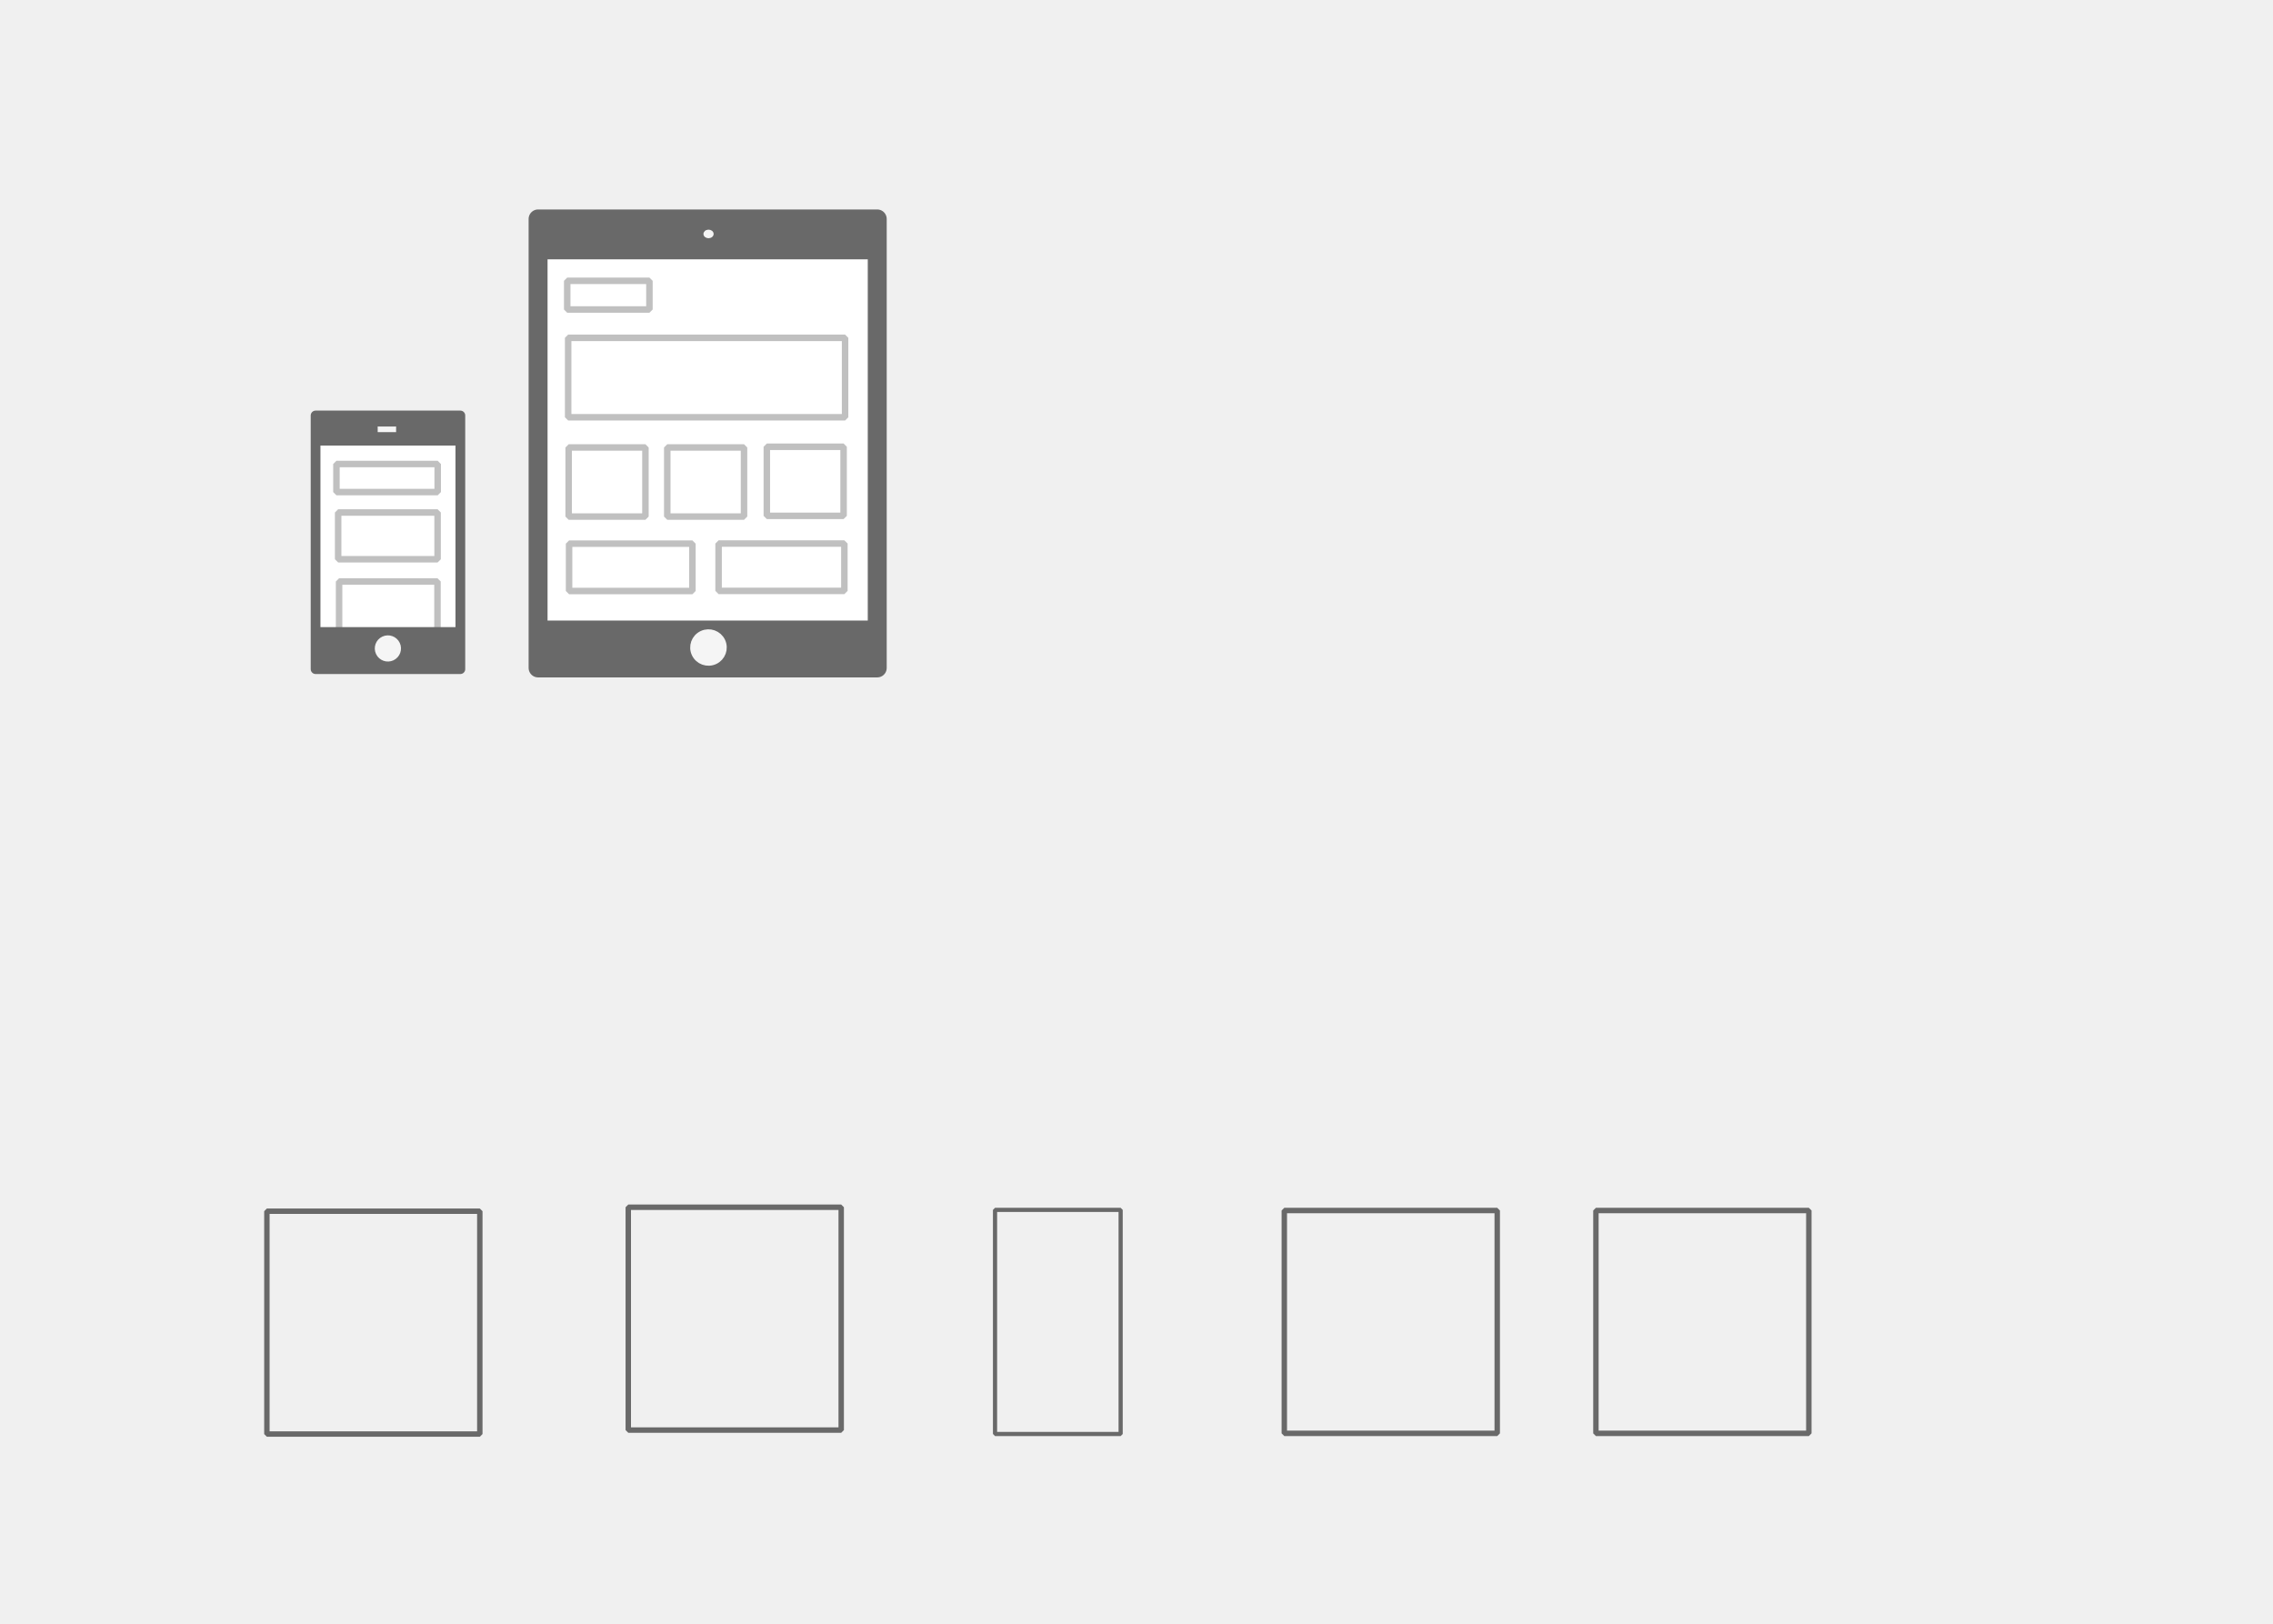
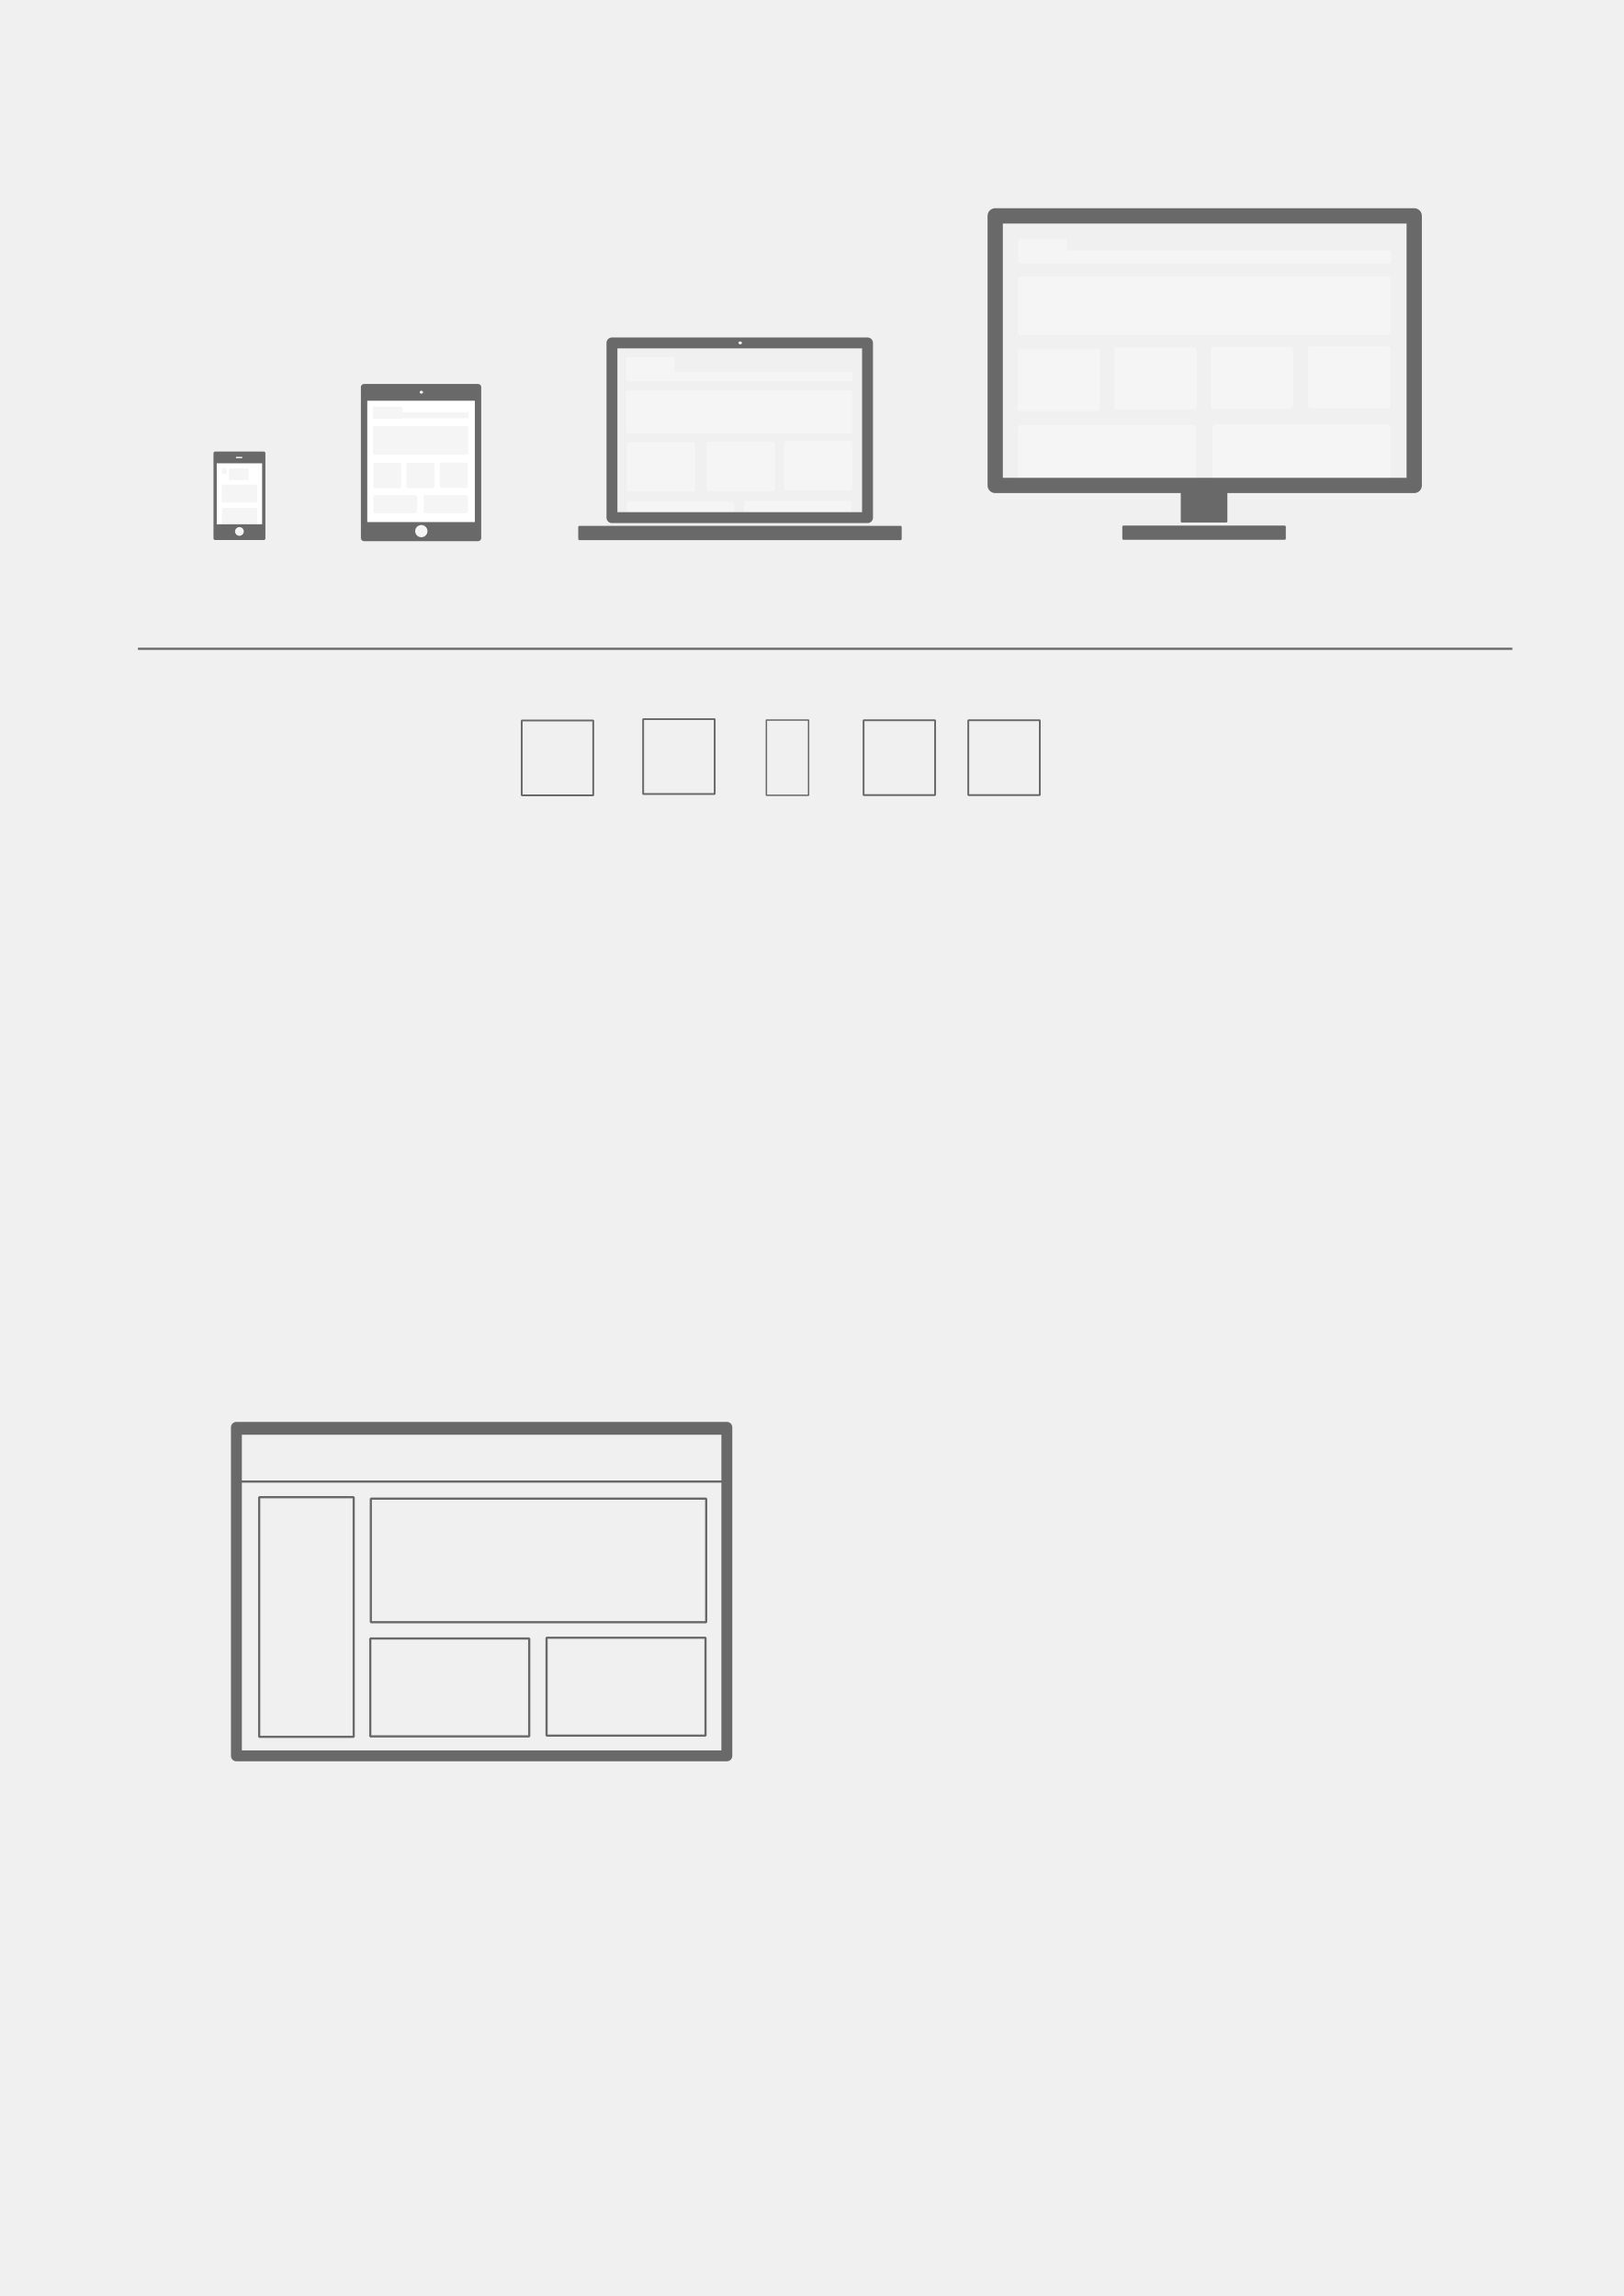
- <svg xmlns="http://www.w3.org/2000/svg" version="1.1" width="350" height="250" id="svg2">
+ <svg xmlns="http://www.w3.org/2000/svg" version="1.1" width="744.094" height="1052.362" id="svg2">
  <defs id="defs4" />
-   <g transform="translate(-76.53125,-5.593757)" id="layer1">
-     <rect width="52.224" height="69.129" x="159.386" y="39.303" id="rect3270-7" style="fill:#ffffff;stroke:#696969;stroke-width:2.916;stroke-linecap:round;stroke-linejoin:round;stroke-miterlimit:0;stroke-opacity:1;stroke-dasharray:none" />
-     <rect width="51.319" height="5.598" x="159.926" y="101.701" id="rect3270-05-8" style="fill:#696969;stroke:#696969;stroke-width:1.13;stroke-linecap:round;stroke-linejoin:round;stroke-miterlimit:0;stroke-opacity:1;stroke-dasharray:none" />
+   <g transform="translate(-76.53125,796.7685)" id="layer1">
    <g transform="matrix(4.030458,0,0,4.114637,241.5483,356.4889)" id="g3266" style="fill:#000000" />
-     <rect width="32.786" height="34.311" x="117.627" y="192.078" id="rect3270-0" style="fill:none;stroke:#696969;stroke-width:0.835;stroke-linecap:square;stroke-linejoin:bevel;stroke-miterlimit:0;stroke-opacity:1;stroke-dasharray:none" />
-     <rect width="22.292" height="39.056" x="125.125" y="69.563" id="rect3270" style="fill:#ffffff;stroke:#696969;stroke-width:1.5;stroke-linecap:round;stroke-linejoin:round;stroke-miterlimit:0;stroke-opacity:1;stroke-dasharray:none" />
-     <rect width="22.31" height="3.867" x="125.052" y="70.017" id="rect3270-05-0" style="fill:#696969;stroke:#696969;stroke-width:0.619;stroke-linecap:round;stroke-linejoin:round;stroke-miterlimit:0;stroke-opacity:1;stroke-dasharray:none" />
-     <rect width="2.802" height="0.835" x="134.707" y="71.267" id="rect3270-6" style="fill:#f5f5f5;stroke:#f5f5f5;stroke-width:0.033;stroke-linecap:round;stroke-linejoin:round;stroke-miterlimit:0;stroke-opacity:1;stroke-dasharray:none" />
-     <path d="m 137.527,99.457 a 7.813,7.768 0 1 1 0.015,-0.007" transform="matrix(-0.2729976,0,0,-0.2729904,222.2626,130.5196)" id="path3783-7" style="fill:#f5f5f5;fill-opacity:1;stroke:#f5f5f5;stroke-width:5;stroke-linecap:round;stroke-linejoin:round;stroke-miterlimit:0;stroke-opacity:1;stroke-dasharray:none" />
-     <rect width="51.325" height="4.947" x="159.919" y="40.04" id="rect3270-05-0-2" style="fill:#696969;stroke:#696969;stroke-width:1.063;stroke-linecap:round;stroke-linejoin:round;stroke-miterlimit:0;stroke-opacity:1;stroke-dasharray:none" />
-     <rect width="12.658" height="4.416" x="163.873" y="48.83" id="rect3270-0-3" style="fill:none;stroke:#c0c0c0;stroke-width:1;stroke-linecap:square;stroke-linejoin:bevel;stroke-miterlimit:0;stroke-opacity:1;stroke-dasharray:none" />
-     <rect width="42.641" height="12.23" x="164.018" y="57.608" id="rect3270-0-3-9" style="fill:none;stroke:#c0c0c0;stroke-width:1;stroke-linecap:square;stroke-linejoin:bevel;stroke-miterlimit:0;stroke-opacity:1;stroke-dasharray:none" />
-     <rect width="11.82" height="10.636" x="164.095" y="74.491" id="rect3270-0-3-9-5" style="fill:none;stroke:#c0c0c0;stroke-width:1;stroke-linecap:square;stroke-linejoin:bevel;stroke-miterlimit:0;stroke-opacity:1;stroke-dasharray:none" />
-     <rect width="11.82" height="10.636" x="179.277" y="74.491" id="rect3270-0-3-9-5-9" style="fill:none;stroke:#c0c0c0;stroke-width:1;stroke-linecap:square;stroke-linejoin:bevel;stroke-miterlimit:0;stroke-opacity:1;stroke-dasharray:none" />
-     <rect width="11.82" height="10.636" x="194.61" y="74.381" id="rect3270-0-3-9-5-9-4" style="fill:none;stroke:#c0c0c0;stroke-width:1;stroke-linecap:square;stroke-linejoin:bevel;stroke-miterlimit:0;stroke-opacity:1;stroke-dasharray:none" />
-     <rect width="18.993" height="7.285" x="164.157" y="89.303" id="rect3270-0-3-0" style="fill:none;stroke:#c0c0c0;stroke-width:1;stroke-linecap:square;stroke-linejoin:bevel;stroke-miterlimit:0;stroke-opacity:1;stroke-dasharray:none" />
-     <rect width="19.369" height="7.283" x="187.18" y="89.284" id="rect3270-0-3-0-2" style="fill:none;stroke:#c0c0c0;stroke-width:1;stroke-linecap:square;stroke-linejoin:bevel;stroke-miterlimit:0;stroke-opacity:1;stroke-dasharray:none" />
-     <rect width="15.591" height="4.318" x="128.335" y="77.037" id="rect3270-0-3-5" style="fill:none;stroke:#c0c0c0;stroke-width:1;stroke-linecap:square;stroke-linejoin:bevel;stroke-miterlimit:0;stroke-opacity:1;stroke-dasharray:none" />
-     <rect width="15.311" height="7.196" x="128.601" y="84.5" id="rect3270-0-3-5-5" style="fill:none;stroke:#c0c0c0;stroke-width:1;stroke-linecap:square;stroke-linejoin:bevel;stroke-miterlimit:0;stroke-opacity:1;stroke-dasharray:none" />
-     <rect width="15.151" height="7.667" x="128.744" y="95.124" id="rect3270-0-3-5-4" style="fill:none;stroke:#c0c0c0;stroke-width:1;stroke-linecap:square;stroke-linejoin:bevel;stroke-miterlimit:0;stroke-opacity:1;stroke-dasharray:none" />
-     <rect width="21.859" height="5.584" x="125.359" y="102.517" id="rect3270-05" style="fill:#696969;stroke:#696969;stroke-width:0.737;stroke-linecap:round;stroke-linejoin:round;stroke-miterlimit:0;stroke-opacity:1;stroke-dasharray:none" />
-     <path d="m 137.527,99.457 a 7.813,7.768 0 1 1 0.015,-0.007" transform="matrix(-0.1956769,0,0,-0.196207,162.5222,123.5666)" id="path3783" style="fill:#f5f5f5;fill-opacity:1;stroke:#f5f5f5;stroke-width:5;stroke-linecap:round;stroke-linejoin:round;stroke-miterlimit:0;stroke-opacity:1;stroke-dasharray:none" />
-     <path d="m 137.527,99.457 a 7.813,7.768 0 1 1 0.015,-0.007" transform="matrix(-0.07602055,0,0,-0.06437149,195.8367,47.56285)" id="path3783-0" style="fill:#f5f5f5;fill-opacity:1;stroke:#f5f5f5;stroke-width:5;stroke-linecap:round;stroke-linejoin:round;stroke-miterlimit:0;stroke-opacity:1;stroke-dasharray:none" />
-     <rect width="32.786" height="34.311" x="173.275" y="191.466" id="rect3270-0-2" style="fill:none;stroke:#696969;stroke-width:0.835;stroke-linecap:square;stroke-linejoin:bevel;stroke-miterlimit:0;stroke-opacity:1;stroke-dasharray:none" />
-     <rect width="19.341" height="34.503" x="229.748" y="191.875" id="rect3270-0-9" style="fill:none;stroke:#696969;stroke-width:0.643;stroke-linecap:square;stroke-linejoin:bevel;stroke-miterlimit:0;stroke-opacity:1;stroke-dasharray:none" />
-     <rect width="32.786" height="34.311" x="274.291" y="191.971" id="rect3270-0-4" style="fill:none;stroke:#696969;stroke-width:0.835;stroke-linecap:square;stroke-linejoin:bevel;stroke-miterlimit:0;stroke-opacity:1;stroke-dasharray:none" />
-     <rect width="32.786" height="34.311" x="322.273" y="191.971" id="rect3270-0-5" style="fill:none;stroke:#696969;stroke-width:0.835;stroke-linecap:square;stroke-linejoin:bevel;stroke-miterlimit:0;stroke-opacity:1;stroke-dasharray:none" />
+     <rect width="32.786" height="34.311" x="315.617" y="-466.541" id="rect3270-0" style="fill:none;stroke:#696969;stroke-width:0.835;stroke-linecap:square;stroke-linejoin:bevel;stroke-miterlimit:0;stroke-opacity:1;stroke-dasharray:none" />
+     <rect width="32.786" height="34.311" x="371.265" y="-467.153" id="rect3270-0-2" style="fill:none;stroke:#696969;stroke-width:0.835;stroke-linecap:square;stroke-linejoin:bevel;stroke-miterlimit:0;stroke-opacity:1;stroke-dasharray:none" />
+     <rect width="19.341" height="34.503" x="427.738" y="-466.744" id="rect3270-0-9" style="fill:none;stroke:#696969;stroke-width:0.643;stroke-linecap:square;stroke-linejoin:bevel;stroke-miterlimit:0;stroke-opacity:1;stroke-dasharray:none" />
+     <rect width="32.786" height="34.311" x="472.281" y="-466.648" id="rect3270-0-4" style="fill:none;stroke:#696969;stroke-width:0.835;stroke-linecap:square;stroke-linejoin:bevel;stroke-miterlimit:0;stroke-opacity:1;stroke-dasharray:none" />
+     <rect width="32.786" height="34.311" x="520.263" y="-466.648" id="rect3270-0-5" style="fill:none;stroke:#696969;stroke-width:0.835;stroke-linecap:square;stroke-linejoin:bevel;stroke-miterlimit:0;stroke-opacity:1;stroke-dasharray:none" />
+     <rect width="224.753" height="150.564" x="184.869" y="-142.546" id="rect3270-0-1" style="fill:none;stroke:#696969;stroke-width:5;stroke-linecap:round;stroke-linejoin:round;stroke-miterlimit:0;stroke-opacity:1;stroke-dasharray:none" />
+     <rect width="224.728" height="21.968" x="185.596" y="-139.676" id="rect3270-0-55" style="fill:none;stroke:#696969;stroke-width:1;stroke-linecap:square;stroke-linejoin:bevel;stroke-miterlimit:0;stroke-opacity:1;stroke-dasharray:none" />
+     <rect width="43.318" height="109.843" x="195.301" y="-110.542" id="rect3270-0-55-9" style="fill:none;stroke:#696969;stroke-width:1;stroke-linecap:square;stroke-linejoin:bevel;stroke-miterlimit:0;stroke-opacity:1;stroke-dasharray:none" />
+     <rect width="153.68" height="56.634" x="246.477" y="-109.866" id="rect3270-0-55-9-2" style="fill:none;stroke:#696969;stroke-width:1;stroke-linecap:square;stroke-linejoin:bevel;stroke-miterlimit:0;stroke-opacity:1;stroke-dasharray:none" />
+     <rect width="72.837" height="44.87" x="246.216" y="-45.77" id="rect3270-0-55-9-2-6" style="fill:none;stroke:#696969;stroke-width:1;stroke-linecap:square;stroke-linejoin:bevel;stroke-miterlimit:0;stroke-opacity:1;stroke-dasharray:none" />
+     <rect width="72.837" height="44.87" x="327.009" y="-46.127" id="rect3270-0-55-9-2-6-9" style="fill:none;stroke:#696969;stroke-width:1;stroke-linecap:square;stroke-linejoin:bevel;stroke-miterlimit:0;stroke-opacity:1;stroke-dasharray:none" />
+     <path d="m 139.741,-499.406 629.867,0 0,0" id="path4521" style="fill:#696969;stroke:#696969;stroke-width:1;stroke-linecap:butt;stroke-linejoin:miter;stroke-miterlimit:4;stroke-opacity:1;stroke-dasharray:none" />
+     <g id="g4665">
+       <rect width="77.704" height="24.607" x="545.001" y="-600.067" id="rect3270-0-3-9-5-5-3-92" style="fill:#f5f5f5;stroke:#f5f5f5;stroke-width:3.9;stroke-linecap:square;stroke-linejoin:round;stroke-miterlimit:0;stroke-opacity:1;stroke-dasharray:none" />
+       <rect width="77.704" height="24.607" x="634.108" y="-600.424" id="rect3270-0-3-9-5-5-3-92-3" style="fill:#f5f5f5;stroke:#f5f5f5;stroke-width:3.9;stroke-linecap:square;stroke-linejoin:round;stroke-miterlimit:0;stroke-opacity:1;stroke-dasharray:none" />
+       <rect width="192.026" height="123.551" x="532.604" y="-697.823" id="rect3270-0-1-8-0" style="fill:none;stroke:#696969;stroke-width:7;stroke-linecap:round;stroke-linejoin:round;stroke-miterlimit:0;stroke-opacity:1;stroke-dasharray:none" />
+       <rect width="73.899" height="5.485" x="591.368" y="-555.358" id="rect3270-0-1-8-9-2" style="fill:#696969;stroke:#696969;stroke-width:1.023;stroke-linecap:round;stroke-linejoin:round;stroke-miterlimit:0;stroke-opacity:1;stroke-dasharray:none" />
+       <rect width="20.466" height="14.788" x="618.084" y="-572.509" id="rect3270-0-1-8-9-2-5" style="fill:#696969;stroke:#696969;stroke-width:0.884;stroke-linecap:round;stroke-linejoin:round;stroke-miterlimit:0;stroke-opacity:1;stroke-dasharray:none" />
+       <rect width="20.388" height="9.289" x="544.139" y="-686.493" id="rect3270-0-3-3-0" style="fill:#f5f5f5;stroke:#f5f5f5;stroke-width:1.841;stroke-linecap:square;stroke-linejoin:round;stroke-miterlimit:0;stroke-opacity:1;stroke-dasharray:none" />
+       <rect width="168.038" height="23.952" x="544.308" y="-668.57" id="rect3270-0-3-9-6-1" style="fill:#f5f5f5;stroke:#f5f5f5;stroke-width:2.778;stroke-linecap:square;stroke-linejoin:round;stroke-miterlimit:0;stroke-opacity:1;stroke-dasharray:none" />
+       <rect width="34.994" height="25.825" x="544.225" y="-635.537" id="rect3270-0-3-9-5-5-3" style="fill:#f5f5f5;stroke:#f5f5f5;stroke-width:2.681;stroke-linecap:square;stroke-linejoin:round;stroke-miterlimit:0;stroke-opacity:1;stroke-dasharray:none" />
+       <rect width="34.994" height="25.825" x="588.644" y="-636.172" id="rect3270-0-3-9-5-5-3-3" style="fill:#f5f5f5;stroke:#f5f5f5;stroke-width:2.681;stroke-linecap:square;stroke-linejoin:round;stroke-miterlimit:0;stroke-opacity:1;stroke-dasharray:none" />
+       <rect width="34.994" height="25.825" x="632.846" y="-636.45" id="rect3270-0-3-9-5-5-3-9" style="fill:#f5f5f5;stroke:#f5f5f5;stroke-width:2.681;stroke-linecap:square;stroke-linejoin:round;stroke-miterlimit:0;stroke-opacity:1;stroke-dasharray:none" />
+       <rect width="34.994" height="25.825" x="677.261" y="-636.807" id="rect3270-0-3-9-5-5-3-5" style="fill:#f5f5f5;stroke:#f5f5f5;stroke-width:2.681;stroke-linecap:square;stroke-linejoin:round;stroke-miterlimit:0;stroke-opacity:1;stroke-dasharray:none" />
+       <rect width="168.563" height="4.779" x="544.803" y="-681.439" id="rect3270-0-3-9-6-1-9" style="fill:#f5f5f5;stroke:#f5f5f5;stroke-width:1.243;stroke-linecap:square;stroke-linejoin:round;stroke-miterlimit:0;stroke-opacity:1;stroke-dasharray:none" />
+     </g>
+     <g id="g4651">
+       <g id="g4494">
+         <rect width="47.542" height="5.543" x="364.618" y="-566.106" id="rect3270-0-3-9-5-5-4" style="fill:#f5f5f5;stroke:#f5f5f5;stroke-width:1.448;stroke-linecap:square;stroke-linejoin:round;stroke-miterlimit:0;stroke-opacity:1;stroke-dasharray:none" />
+         <rect width="47.542" height="5.543" x="418.331" y="-566.464" id="rect3270-0-3-9-5-5-4-7" style="fill:#f5f5f5;stroke:#f5f5f5;stroke-width:1.448;stroke-linecap:square;stroke-linejoin:round;stroke-miterlimit:0;stroke-opacity:1;stroke-dasharray:none" />
+         <rect width="117.121" height="80.075" x="356.971" y="-639.587" id="rect3270-0-1-8" style="fill:none;stroke:#696969;stroke-width:5;stroke-linecap:round;stroke-linejoin:round;stroke-miterlimit:0;stroke-opacity:1;stroke-dasharray:none" />
+         <rect width="147.166" height="5.478" x="342.055" y="-555.216" id="rect3270-0-1-8-9" style="fill:#696969;stroke:#696969;stroke-width:1.065;stroke-linecap:round;stroke-linejoin:round;stroke-miterlimit:0;stroke-opacity:1;stroke-dasharray:none" />
+         <rect width="20.388" height="9.289" x="364.337" y="-632.265" id="rect3270-0-3-3" style="fill:#f5f5f5;stroke:#f5f5f5;stroke-width:1.841;stroke-linecap:square;stroke-linejoin:round;stroke-miterlimit:0;stroke-opacity:1;stroke-dasharray:none" />
+         <rect width="101.778" height="17.795" x="364.357" y="-616.875" id="rect3270-0-3-9-6" style="fill:#f5f5f5;stroke:#f5f5f5;stroke-width:1.864;stroke-linecap:square;stroke-linejoin:round;stroke-miterlimit:0;stroke-opacity:1;stroke-dasharray:none" />
+         <rect width="29.095" height="20.527" x="364.926" y="-593.062" id="rect3270-0-3-9-5-5" style="fill:#f5f5f5;stroke:#f5f5f5;stroke-width:2.18;stroke-linecap:square;stroke-linejoin:round;stroke-miterlimit:0;stroke-opacity:1;stroke-dasharray:none" />
+         <rect width="29.095" height="20.527" x="401.501" y="-593.241" id="rect3270-0-3-9-5-5-7" style="fill:#f5f5f5;stroke:#f5f5f5;stroke-width:2.18;stroke-linecap:square;stroke-linejoin:round;stroke-miterlimit:0;stroke-opacity:1;stroke-dasharray:none" />
+         <rect width="29.095" height="20.527" x="436.935" y="-593.599" id="rect3270-0-3-9-5-5-6" style="fill:#f5f5f5;stroke:#f5f5f5;stroke-width:2.18;stroke-linecap:square;stroke-linejoin:round;stroke-miterlimit:0;stroke-opacity:1;stroke-dasharray:none" />
+         <path d="m 137.527,99.457 a 7.813,7.768 0 1 1 0.015,-0.007" transform="matrix(-0.07602055,0,0,-0.06437149,425.9438,-633.6693)" id="path3783-0-8" style="fill:#f5f5f5;fill-opacity:1;stroke:#f5f5f5;stroke-width:5;stroke-linecap:round;stroke-linejoin:round;stroke-miterlimit:0;stroke-opacity:1;stroke-dasharray:none" />
+       </g>
+       <rect width="102.567" height="3.432" x="364.28" y="-625.839" id="rect3270-0-3-9-6-1-9-5" style="fill:#f5f5f5;stroke:#f5f5f5;stroke-width:0.822;stroke-linecap:square;stroke-linejoin:round;stroke-miterlimit:0;stroke-opacity:1;stroke-dasharray:none" />
+     </g>
+     <g id="g4636">
+       <rect width="52.224" height="69.129" x="243.376" y="-619.316" id="rect3270-7" style="fill:#ffffff;stroke:#696969;stroke-width:2.916;stroke-linecap:round;stroke-linejoin:round;stroke-miterlimit:0;stroke-opacity:1;stroke-dasharray:none" />
+       <rect width="51.319" height="5.598" x="243.916" y="-556.919" id="rect3270-05-8" style="fill:#696969;stroke:#696969;stroke-width:1.13;stroke-linecap:round;stroke-linejoin:round;stroke-miterlimit:0;stroke-opacity:1;stroke-dasharray:none" />
+       <path d="m 137.527,99.457 a 7.813,7.768 0 1 1 0.015,-0.007" transform="matrix(-0.2729976,0,0,-0.2729904,306.2525,-528.0999)" id="path3783-7" style="fill:#f5f5f5;fill-opacity:1;stroke:#f5f5f5;stroke-width:5;stroke-linecap:round;stroke-linejoin:round;stroke-miterlimit:0;stroke-opacity:1;stroke-dasharray:none" />
+       <rect width="51.325" height="4.947" x="243.909" y="-618.579" id="rect3270-05-0-2" style="fill:#696969;stroke:#696969;stroke-width:1.063;stroke-linecap:round;stroke-linejoin:round;stroke-miterlimit:0;stroke-opacity:1;stroke-dasharray:none" />
+       <rect width="12.658" height="4.416" x="247.863" y="-609.79" id="rect3270-0-3" style="fill:#f5f5f5;stroke:#f5f5f5;stroke-width:1;stroke-linecap:square;stroke-linejoin:bevel;stroke-miterlimit:0;stroke-opacity:1;stroke-dasharray:none" />
+       <rect width="42.641" height="12.23" x="248.008" y="-601.012" id="rect3270-0-3-9" style="fill:#f5f5f5;stroke:#f5f5f5;stroke-width:1;stroke-linecap:square;stroke-linejoin:bevel;stroke-miterlimit:0;stroke-opacity:1;stroke-dasharray:none" />
+       <rect width="11.82" height="10.636" x="248.085" y="-584.128" id="rect3270-0-3-9-5" style="fill:#f5f5f5;stroke:#f5f5f5;stroke-width:1;stroke-linecap:square;stroke-linejoin:bevel;stroke-miterlimit:0;stroke-opacity:1;stroke-dasharray:none" />
+       <rect width="11.82" height="10.636" x="263.267" y="-584.128" id="rect3270-0-3-9-5-9" style="fill:#f5f5f5;stroke:#f5f5f5;stroke-width:1;stroke-linecap:square;stroke-linejoin:bevel;stroke-miterlimit:0;stroke-opacity:1;stroke-dasharray:none" />
+       <rect width="11.82" height="10.636" x="278.6" y="-584.238" id="rect3270-0-3-9-5-9-4" style="fill:#f5f5f5;stroke:#f5f5f5;stroke-width:1;stroke-linecap:square;stroke-linejoin:bevel;stroke-miterlimit:0;stroke-opacity:1;stroke-dasharray:none" />
+       <rect width="18.993" height="7.285" x="248.147" y="-569.317" id="rect3270-0-3-0" style="fill:#f5f5f5;stroke:#f5f5f5;stroke-width:1;stroke-linecap:square;stroke-linejoin:bevel;stroke-miterlimit:0;stroke-opacity:1;stroke-dasharray:none" />
+       <rect width="19.369" height="7.283" x="271.17" y="-569.335" id="rect3270-0-3-0-2" style="fill:#f5f5f5;stroke:#f5f5f5;stroke-width:1;stroke-linecap:square;stroke-linejoin:bevel;stroke-miterlimit:0;stroke-opacity:1;stroke-dasharray:none" />
+       <path d="m 137.527,99.457 a 7.813,7.768 0 1 1 0.015,-0.007" transform="matrix(-0.07602055,0,0,-0.06437149,279.8266,-611.0566)" id="path3783-0" style="fill:#f5f5f5;fill-opacity:1;stroke:#f5f5f5;stroke-width:5;stroke-linecap:round;stroke-linejoin:round;stroke-miterlimit:0;stroke-opacity:1;stroke-dasharray:none" />
+       <rect width="43.352" height="2.301" x="247.668" y="-607.596" id="rect3270-0-3-9-6-1-9-4" style="fill:#f5f5f5;stroke:#f5f5f5;stroke-width:0.437;stroke-linecap:square;stroke-linejoin:round;stroke-miterlimit:0;stroke-opacity:1;stroke-dasharray:none" />
+     </g>
+     <g id="g4625">
+       <rect width="22.292" height="39.056" x="175.115" y="-589.056" id="rect3270" style="fill:#ffffff;stroke:#696969;stroke-width:1.5;stroke-linecap:round;stroke-linejoin:round;stroke-miterlimit:0;stroke-opacity:1;stroke-dasharray:none" />
+       <rect width="22.31" height="3.867" x="175.042" y="-588.602" id="rect3270-05-0" style="fill:#696969;stroke:#696969;stroke-width:0.619;stroke-linecap:round;stroke-linejoin:round;stroke-miterlimit:0;stroke-opacity:1;stroke-dasharray:none" />
+       <rect width="2.807" height="0.612" x="184.694" y="-587.367" id="rect3270-6" style="fill:#f5f5f5;stroke:#f5f5f5;stroke-width:0.028;stroke-linecap:round;stroke-linejoin:round;stroke-miterlimit:0;stroke-opacity:1;stroke-dasharray:none" />
+       <rect width="8.356" height="4.566" x="181.773" y="-581.706" id="rect3270-0-3-5" style="fill:#f5f5f5;stroke:#f5f5f5;stroke-width:0.753;stroke-linecap:square;stroke-linejoin:bevel;stroke-miterlimit:0;stroke-opacity:1;stroke-dasharray:none" />
+       <rect width="15.311" height="7.196" x="178.591" y="-574.12" id="rect3270-0-3-5-5" style="fill:#f5f5f5;stroke:#f5f5f5;stroke-width:1;stroke-linecap:square;stroke-linejoin:bevel;stroke-miterlimit:0;stroke-opacity:1;stroke-dasharray:none" />
+       <rect width="15.151" height="7.667" x="178.734" y="-563.496" id="rect3270-0-3-5-4" style="fill:#f5f5f5;stroke:#f5f5f5;stroke-width:1;stroke-linecap:square;stroke-linejoin:bevel;stroke-miterlimit:0;stroke-opacity:1;stroke-dasharray:none" />
+       <rect width="21.859" height="5.584" x="175.349" y="-556.103" id="rect3270-05" style="fill:#696969;stroke:#696969;stroke-width:0.737;stroke-linecap:round;stroke-linejoin:round;stroke-miterlimit:0;stroke-opacity:1;stroke-dasharray:none" />
+       <path d="m 137.527,99.457 a 7.813,7.768 0 1 1 0.015,-0.007" transform="matrix(-0.1956769,0,0,-0.196207,212.5121,-535.0528)" id="path3783" style="fill:#f5f5f5;fill-opacity:1;stroke:#f5f5f5;stroke-width:5;stroke-linecap:round;stroke-linejoin:round;stroke-miterlimit:0;stroke-opacity:1;stroke-dasharray:none" />
+       <rect width="1.785" height="2.414" x="178.422" y="-582.083" id="rect3270-0-3-5-2" style="fill:#f5f5f5;stroke:#f5f5f5;stroke-width:0.253;stroke-linecap:square;stroke-linejoin:bevel;stroke-miterlimit:0;stroke-opacity:1;stroke-dasharray:none" />
+     </g>
  </g>
</svg>
